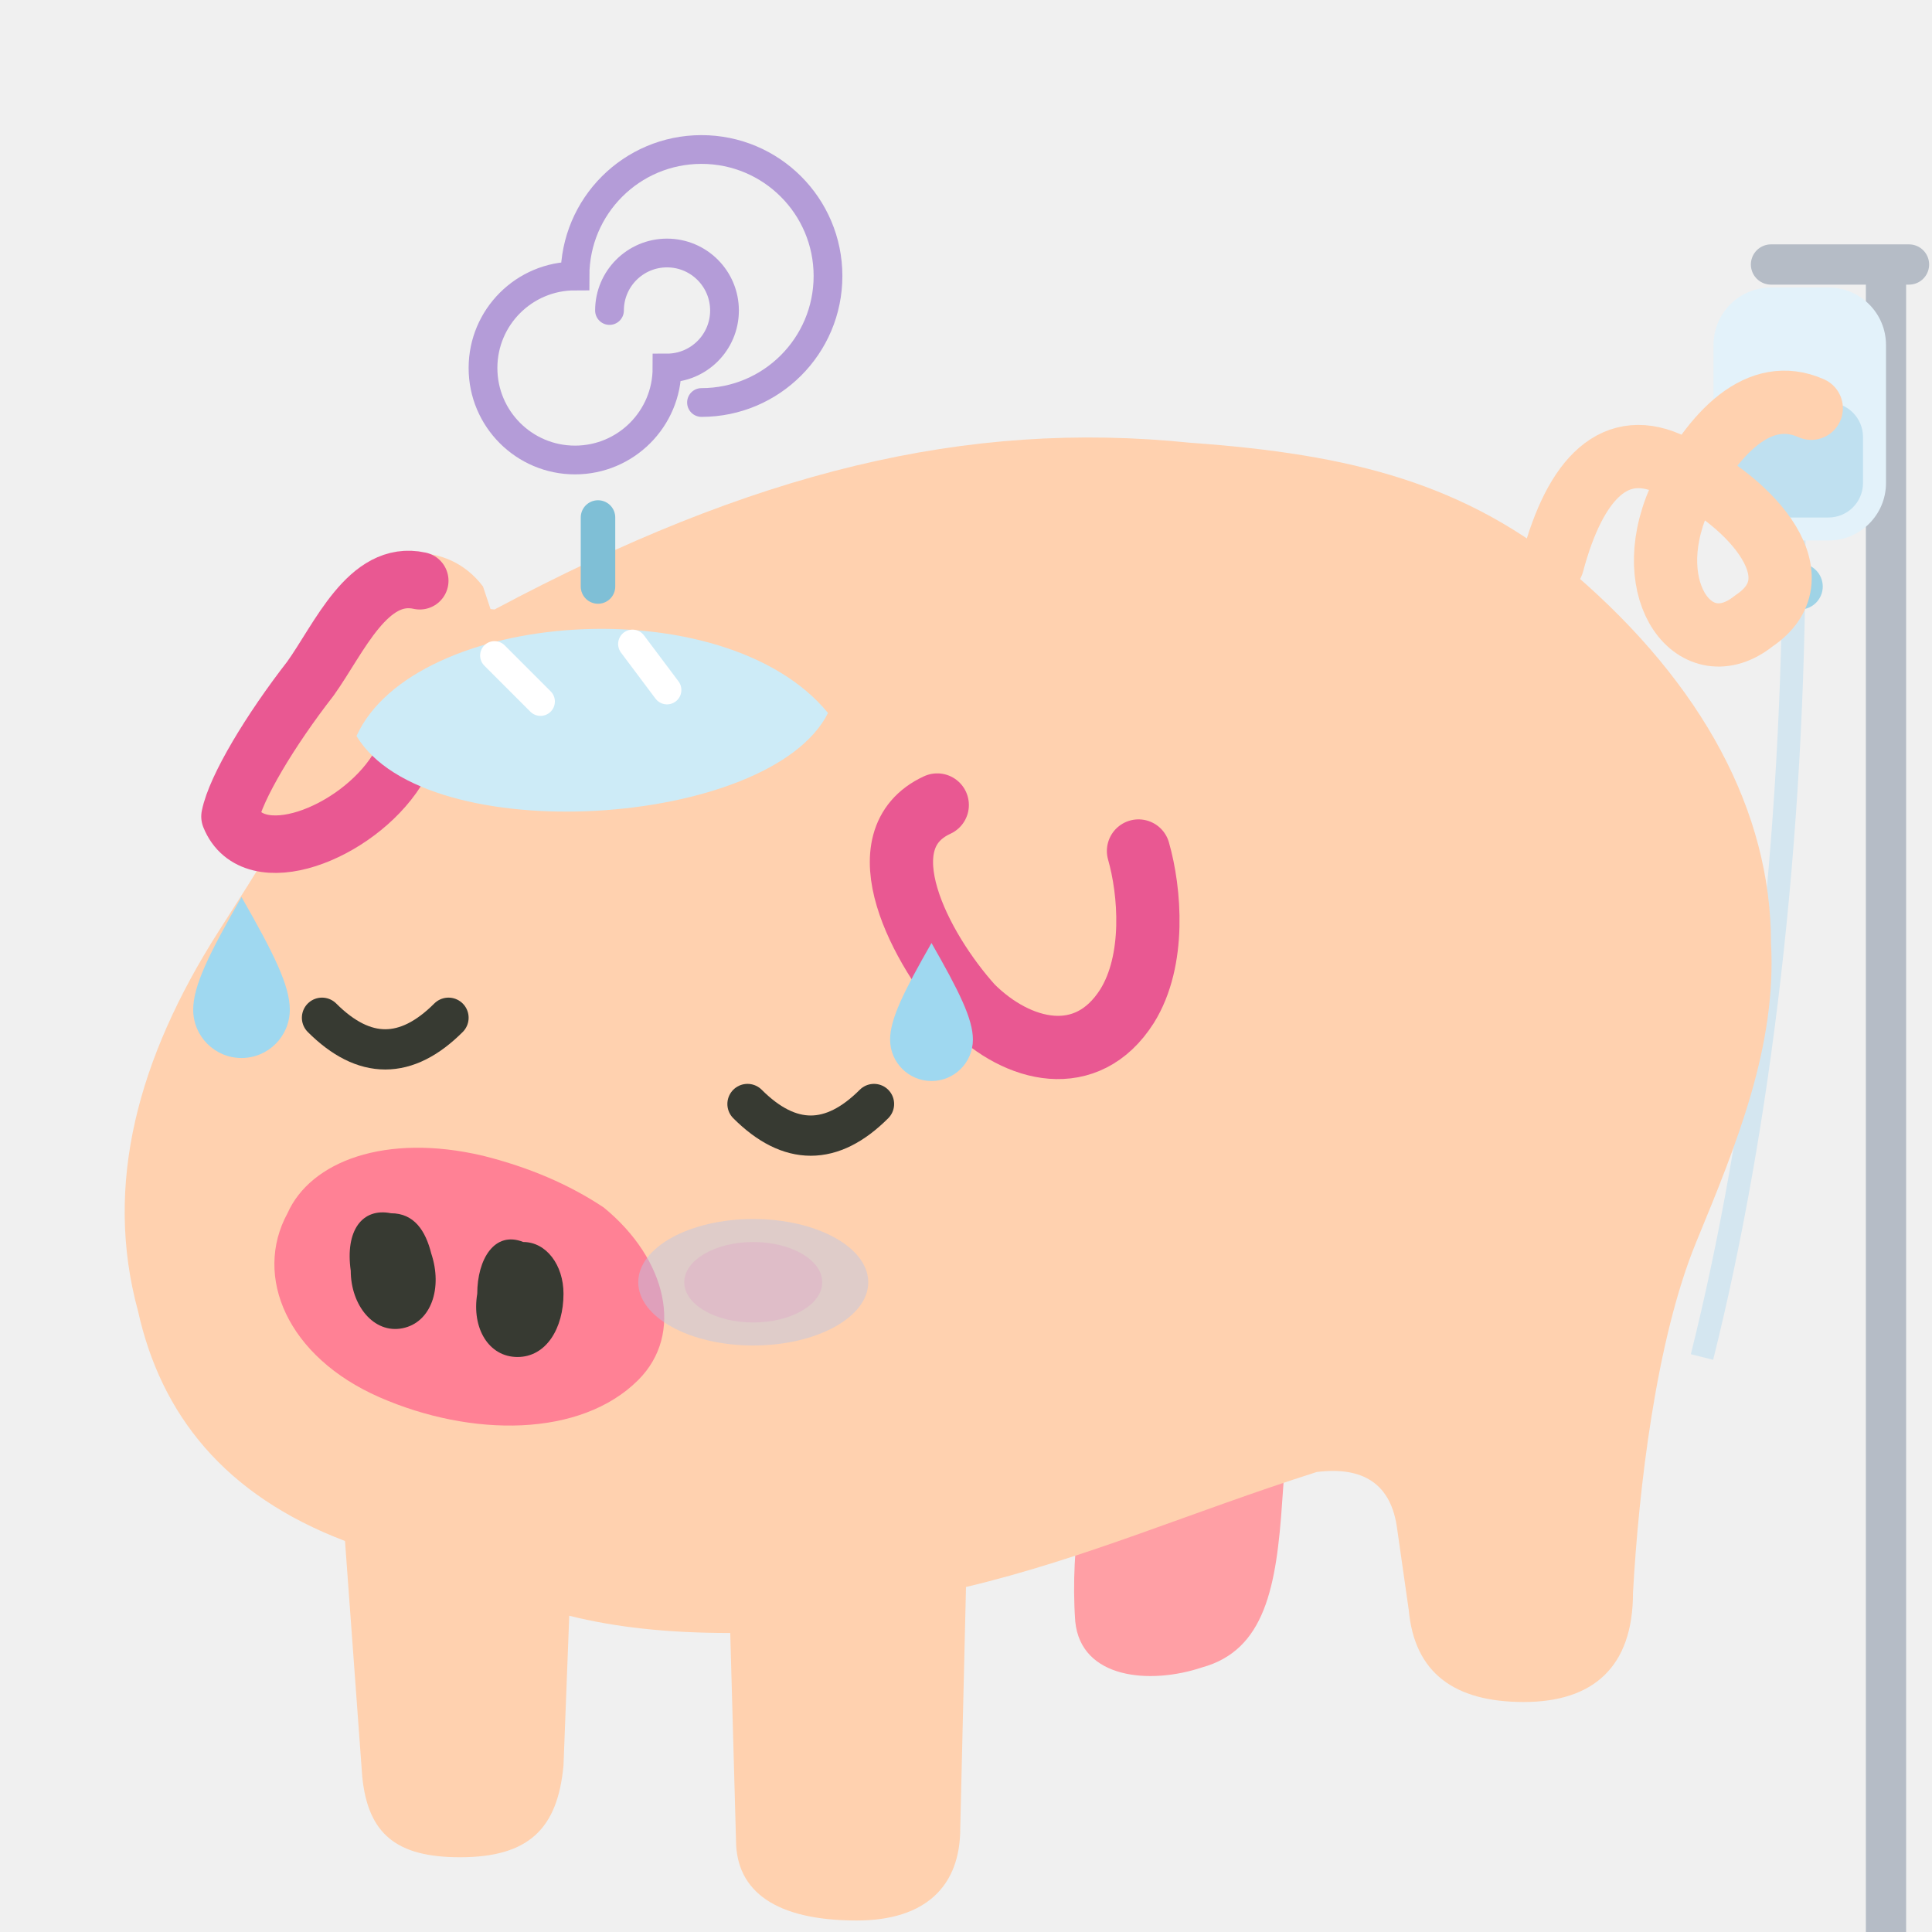
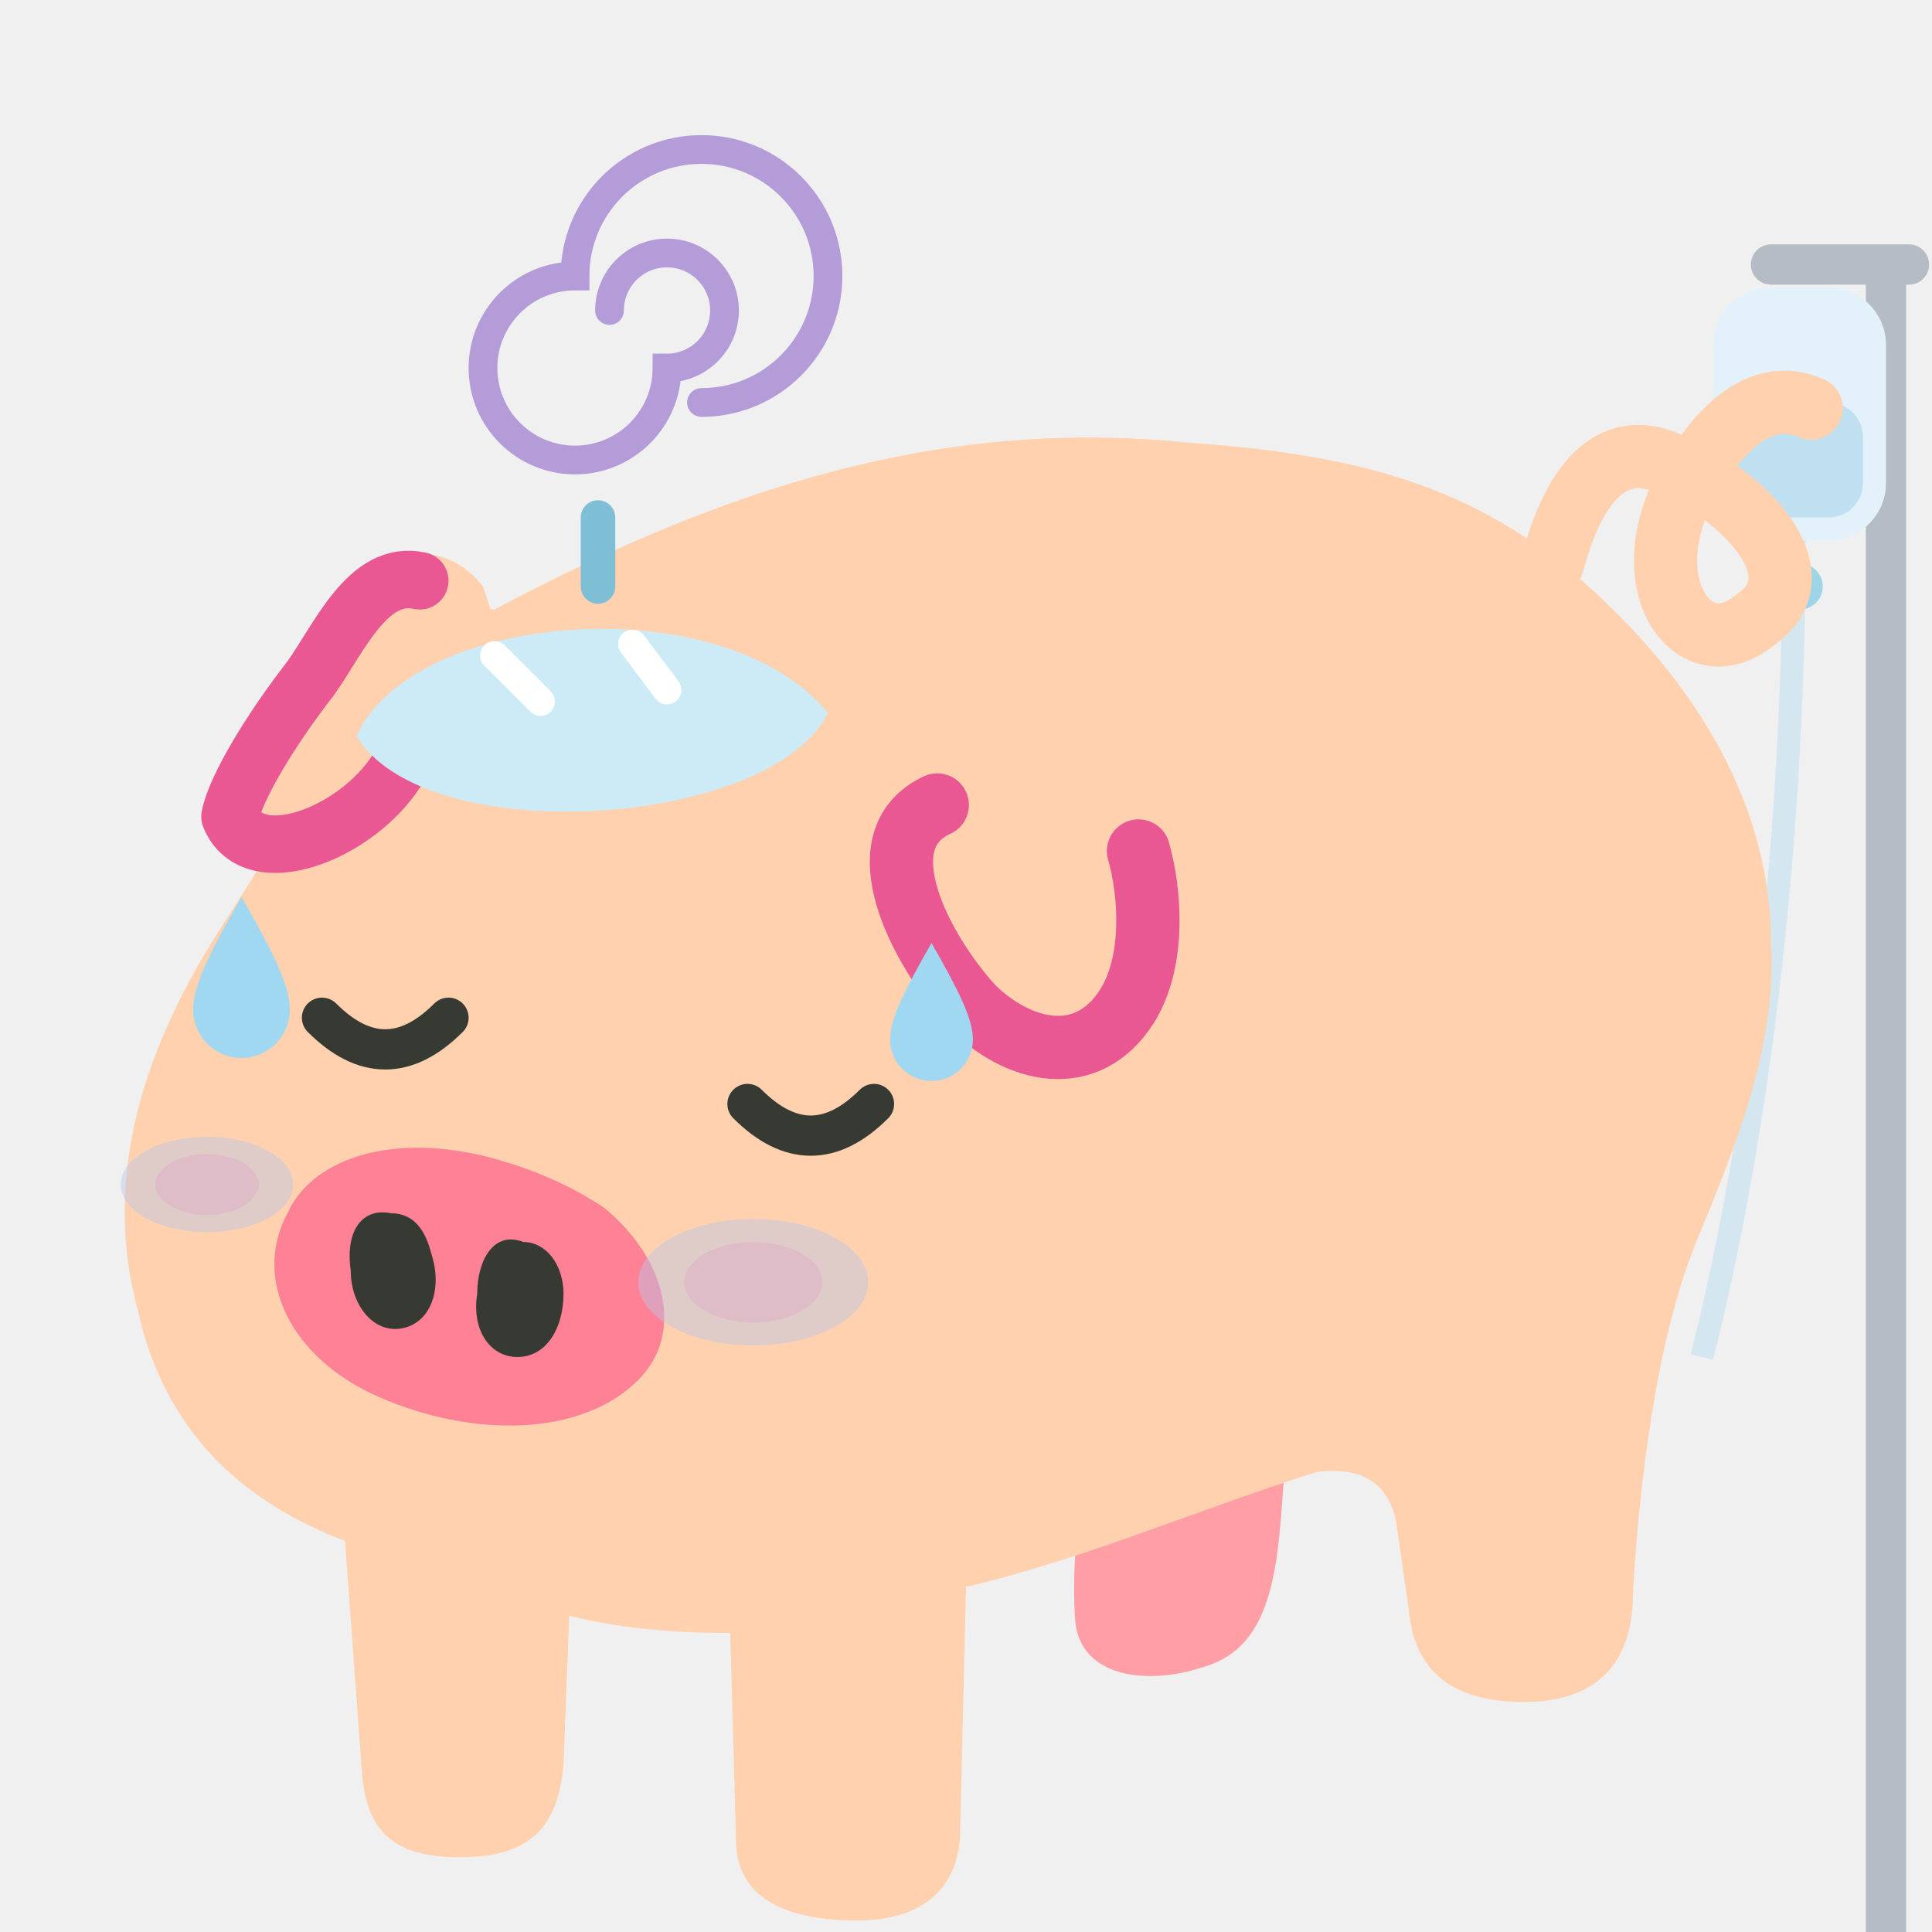
<svg xmlns="http://www.w3.org/2000/svg" viewBox="24 -36 336 336" width="128" height="128" role="img" aria-label="生病 · 三级">
  <style>
    .eye{animation:blink 4.2s infinite;transform-box:fill-box;transform-origin:50% 50%}
    .tail{animation:wag 1.4s ease-in-out infinite;transform-origin:296px 64px}
    .ear2{animation:flick 5.2s ease-in-out infinite;transform-origin:205px 108px}
    @keyframes blink{0%,90%,100%{transform:scaleY(1)}93%{transform:scaleY(.1)}}
    @keyframes wag{50%{transform:rotate(14deg)}}
    @keyframes flick{0%,80%,100%{transform:rotate(0)}85%{transform:rotate(-12deg)}90%{transform:rotate(4deg)}}
    .droop{animation:droop 3.6s ease-in-out infinite;transform-origin:190px 298px}
    .tail{animation:none}.ear2{animation:none}
    .swirl{animation:spin 2.4s linear infinite;transform-box:fill-box;transform-origin:50% 50%}
    .drip{animation:drip 1.6s ease-in infinite}
    .sweat{animation:slide 2.4s ease-in infinite}.sweat2{animation:slide 2.4s ease-in -1.2s infinite}
    @keyframes droop{0%,100%{transform:rotate(1.5deg) translateY(2px)}50%{transform:rotate(3.5deg) translateY(5px)}}
    @keyframes spin{to{transform:rotate(360deg)}}
    @keyframes drip{0%{opacity:0;transform:translateY(0)}20%{opacity:1}100%{opacity:0;transform:translateY(30px)}}
    @keyframes slide{0%,20%{opacity:0;transform:translateY(0)}40%{opacity:1}100%{opacity:0;transform:translateY(28px)}}
    @media (prefers-reduced-motion:reduce){*{animation:none!important}}
  </style>
  <path d="M352 300V10M332 10H356" fill="none" stroke="#B5BCC6" stroke-width="7" stroke-linecap="round" />
  <rect x="322" y="14" width="30" height="44" rx="10" fill="#E3F2FA" />
  <rect x="326" y="34" width="22" height="20" rx="6" fill="#BFE0F0" />
  <path d="M336 58C336 110 330 160 320 200" fill="none" stroke="#D4E6F0" stroke-width="4" />
  <g class="drip">
    <circle cx="337" cy="66" r="4" fill="#9FD3E6" />
  </g>
  <g class="droop">
    <g class="pig" stroke-linecap="round" stroke-linejoin="round">
      <path fill="#FF9FA5" d="M214 210C213 221 210 232 211 246C212 256 224 257 233 254C244 251 246 240 247 225L248 211Z" />
      <path class="tail" d="M294 62C298 47 305 40 315 45C327 50 341 64 329 72C319 80 309 67 316 51C322 39 330 31 339 35" fill="none" stroke="#FFD1AF" stroke-width="11" />
      <path fill="#FFD1AF" d="M110 70C155 46 192 37 231 41C259 43 279 48 298 64C320 83 332 105 332 128C333 146 326 163 319 180C312 197 309 223 308 241C308 254 301 260 289 260C277 260 270 255 269 244L267 230C266 222 261 219 253 220C231 227 213 235 192 240L191 282C191 292 185 298 173 298C159 298 152 293 152 284L151 248C140 248 131 247 123 245L122 271C121 282 116 287 104 287C93 287 88 283 87 273L84 232C63 224 52 210 48 192C42 170 48 148 62 126C69 115 75 106 80 94C87 79 96 68 110 70Z" />
      <path fill="#FFD1AF" d="M63 107C64 97 75 81 84 68C90 58 102 58 108 66L115 87L90 113Z" />
      <path class="ear1" d="M97 65C88 63 83 75 78 82C71 91 65 101 64 106C68 116 86 109 93 98" fill="none" stroke="#E95892" stroke-width="10" />
      <path class="ear2" d="M187 104C174 110 184 129 193 139C201 147 213 150 220 139C225 131 224 119 222 112" fill="none" stroke="#E95892" stroke-width="11" />
      <path d="M80 141Q91 152 102 141M154 156Q165 167 176 156" fill="none" stroke="#373A32" stroke-width="7" />
      <g class="snout">
        <path fill="#FF8195" d="M108 165C91 161 78 166 74 175C68 186 74 200 90 207C106 214 125 214 135 204C143 196 140 183 129 174C123 170 116 167 108 165Z" />
        <path fill="#373A32" d="M92 175C87 174 84 178 85 185C85 191 89 196 94 195C99 194 101 188 99 182C98 178 96 175 92 175Z" />
        <path fill="#373A32" d="M115 180C110 178 107 183 107 189C106 195 109 200 114 200C119 200 122 195 122 189C122 184 119 180 115 180Z" />
      </g>
      <ellipse class="blush" cx="155" cy="187" rx="12" ry="7" fill="#FFAFAC" opacity=".75" />
+       <ellipse class="blush" cx="60" cy="170" rx="9" ry="5.3" fill="#FFAFAC" opacity=".75" />
      <ellipse cx="155" cy="187" rx="20" ry="11" fill="#B9C6E8" opacity=".45" />
+       <ellipse cx="60" cy="170" rx="15" ry="8.3" fill="#B9C6E8" opacity=".45" />
      <path d="M86 92C96 70 150 66 168 88C158 108 98 112 86 92Z" fill="#CDEBF7" />
      <path d="M110 78l8 8M134 76l6 8" fill="none" stroke="#FFFFFF" stroke-width="5" stroke-linecap="round" />
      <path d="M128 66V54" fill="none" stroke="#7FBFD6" stroke-width="6" stroke-linecap="round" />
      <g class="sweat">
        <path transform="translate(66 120) scale(1.4)" d="M0 0C-4 7-6 11-6 14a6 6 0 0 0 12 0c0-3-2-7-6-14Z" fill="#9FD8F0" />
      </g>
      <g class="sweat2">
        <path transform="translate(186 128) scale(1.2)" d="M0 0C-4 7-6 11-6 14a6 6 0 0 0 12 0c0-3-2-7-6-14Z" fill="#9FD8F0" />
      </g>
    </g>
  </g>
  <path class="swirl" d="M130 18a10 10 0 1 1 10 10 16 16 0 1 1-16-16 22 22 0 1 1 22 22" fill="none" stroke="#B49CD8" stroke-width="5" stroke-linecap="round" />
</svg>
